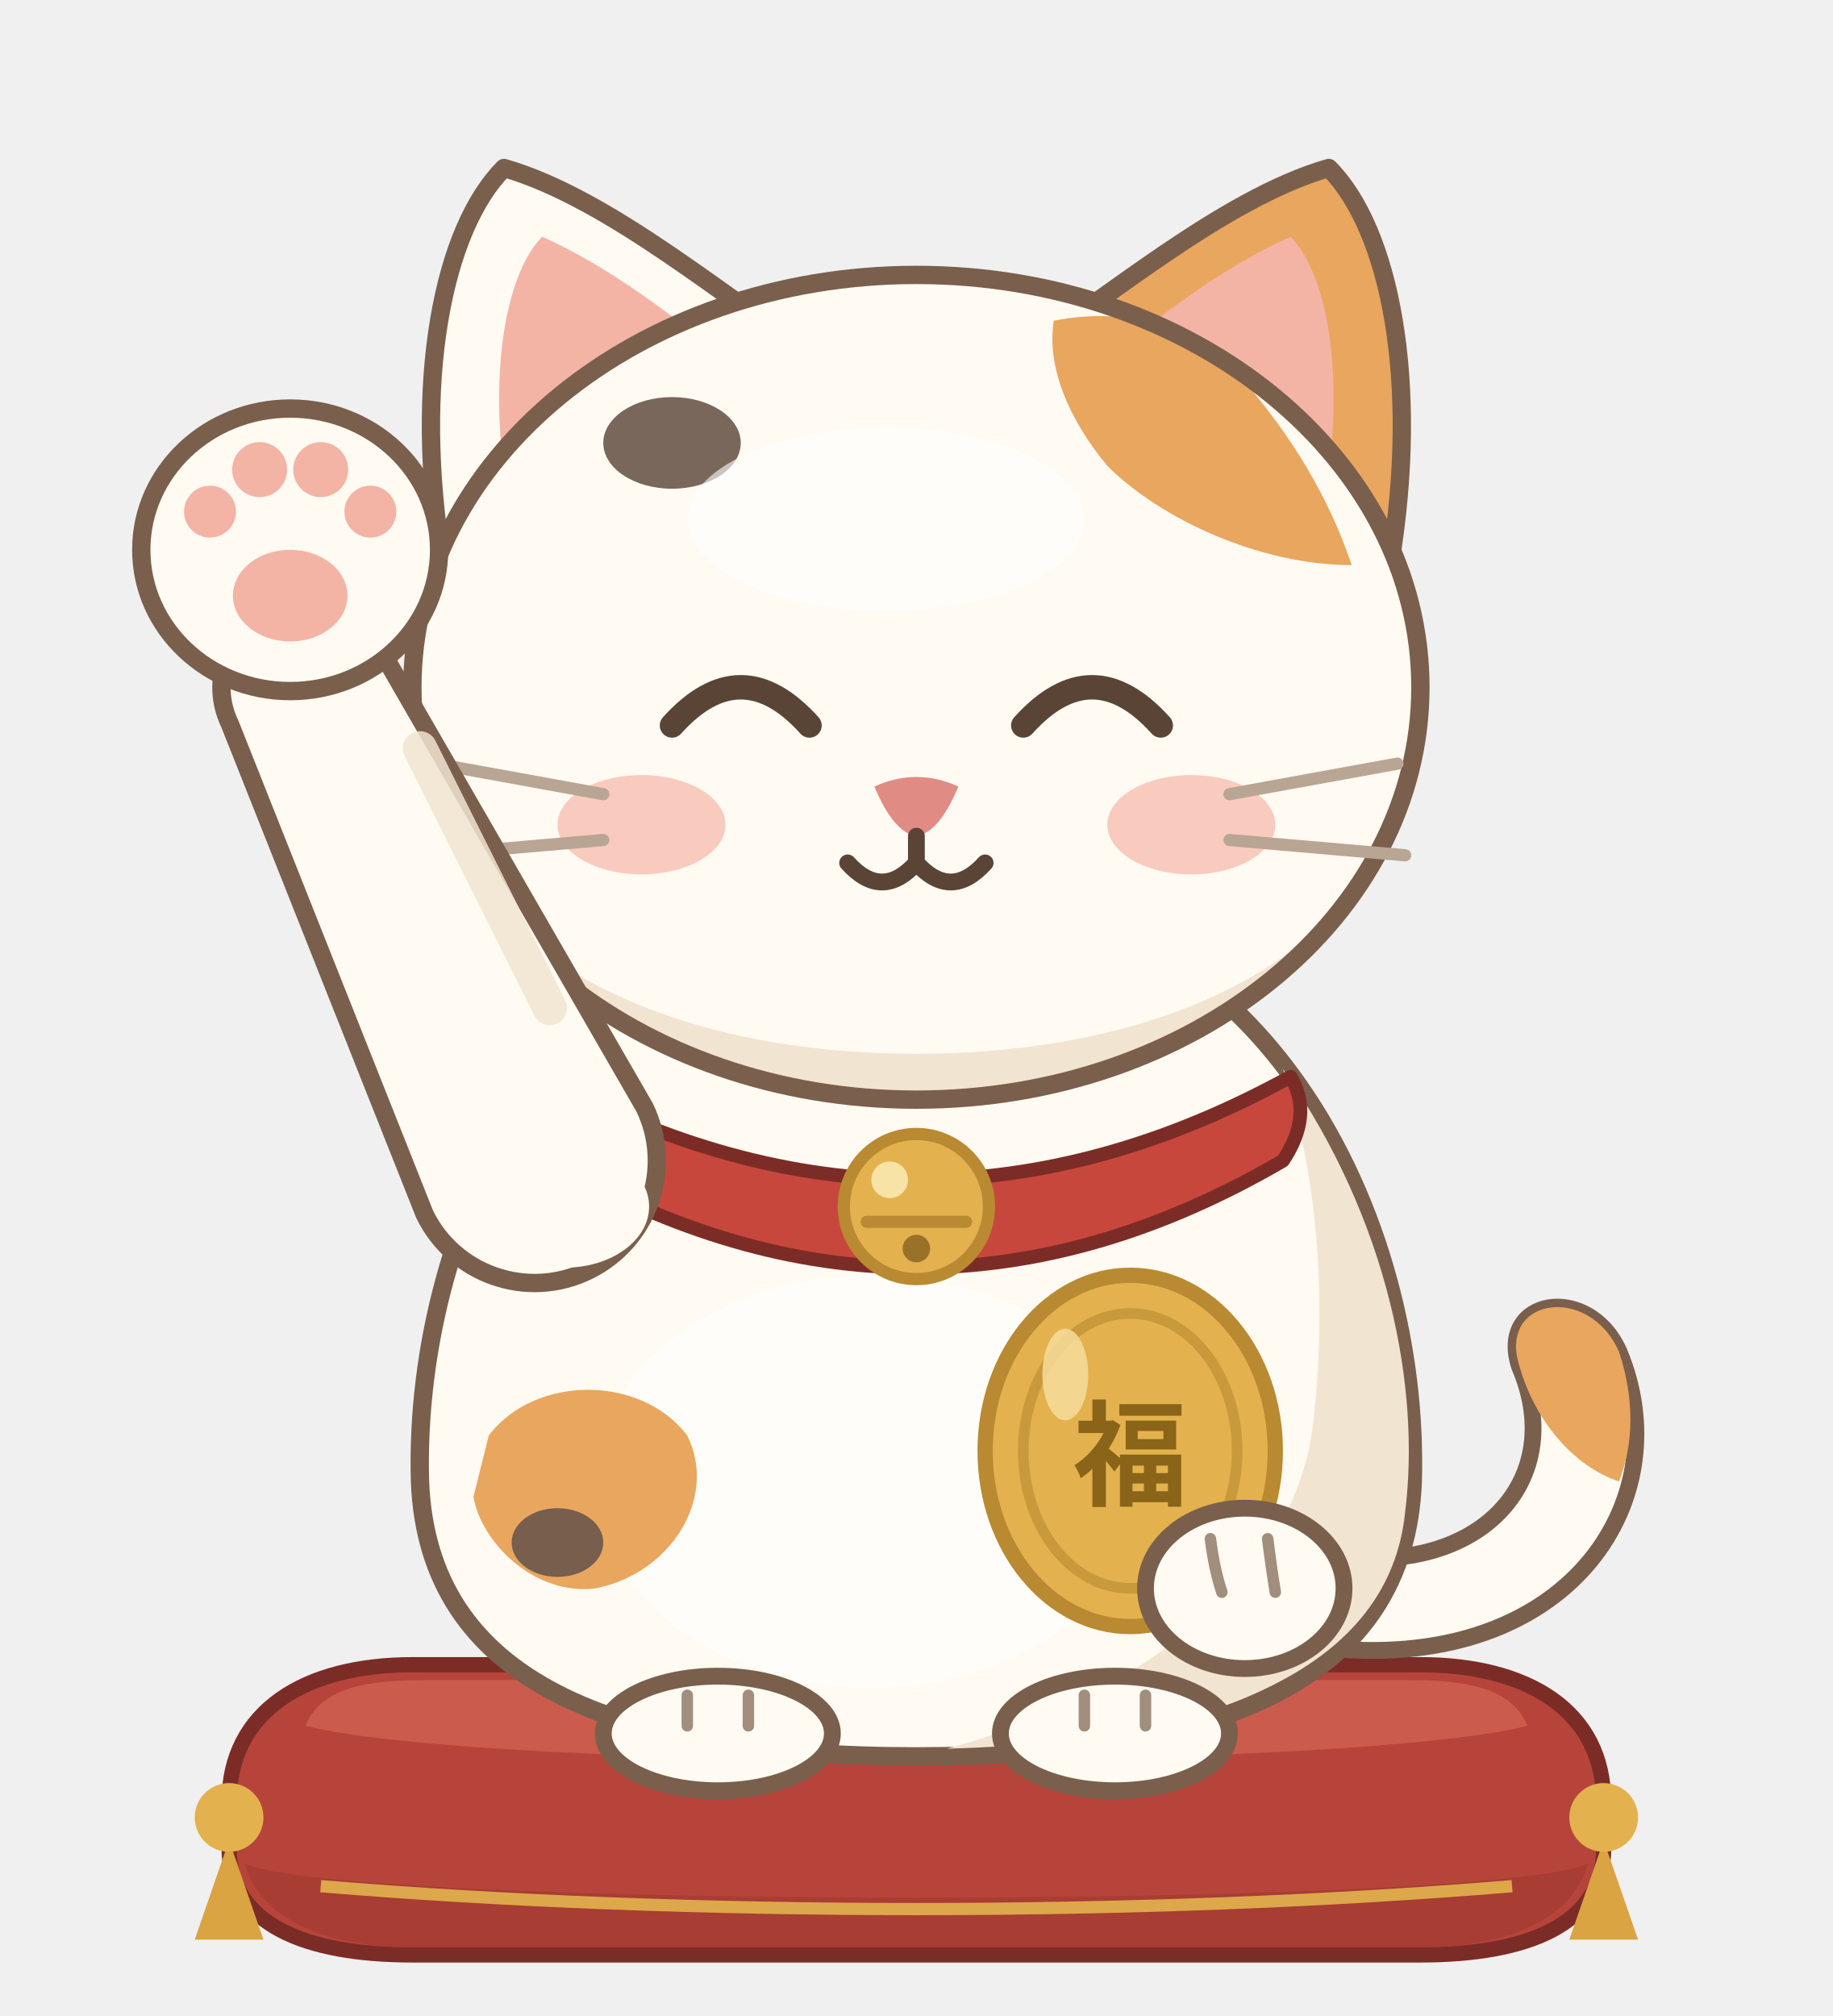
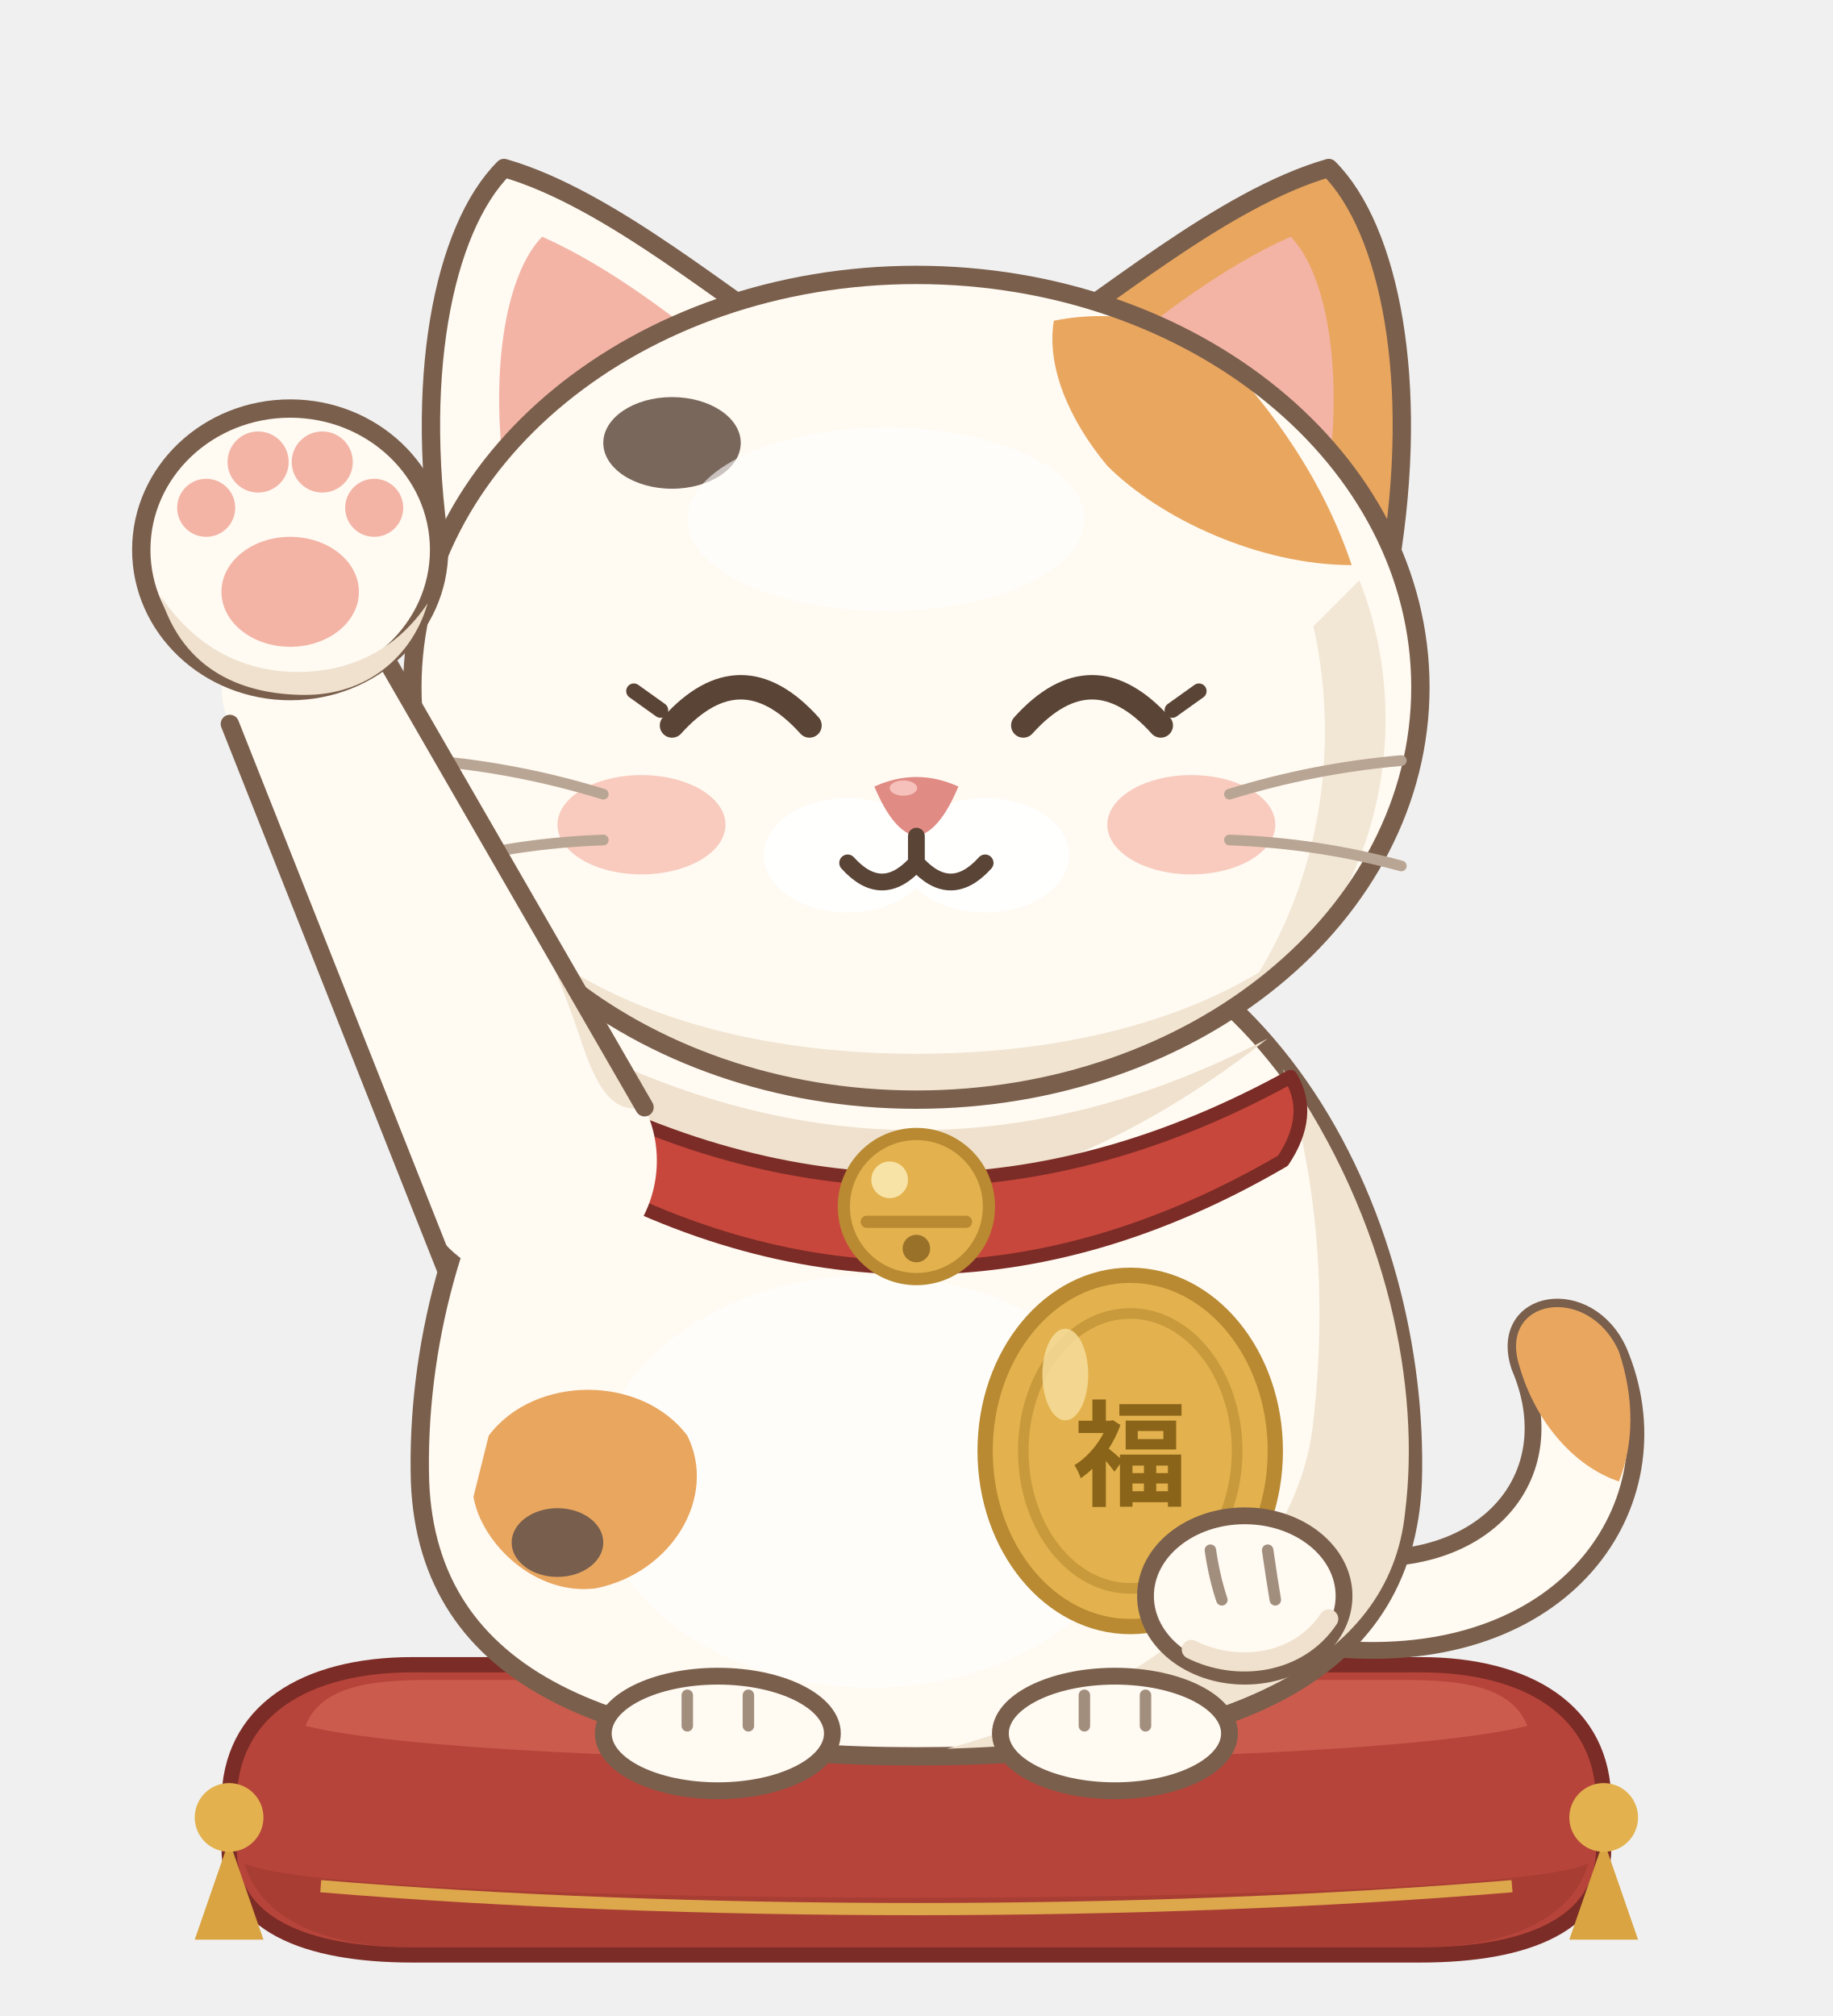
<svg xmlns="http://www.w3.org/2000/svg" viewBox="0 0 240 264" width="240" height="264" data-paw="38 64" data-pivot="70 152" data-paw-range="-10 9" data-counter="40 228 160">
  <g id="hoki-cushion">
    <path d="M30 236 C30 224 40 218 54 218 L186 218 C200 218 210 224 210 236 L210 242 C210 252 200 256 186 256 L54 256 C40 256 30 252 30 242 Z" fill="#b7443a" stroke="#7c2c26" stroke-width="2" />
    <path d="M40 226 C42 221 48 220 56 220 L184 220 C192 220 198 221 200 226 C176 232 64 232 40 226 Z" fill="#cb5c4d" />
    <path d="M32 244 C34 251 42 255 54 255 L186 255 C198 255 206 251 208 244 C196 250 44 250 32 244 Z" fill="#9e3830" opacity="0.6" />
    <path d="M42 247 C90 251 150 251 198 247" fill="none" stroke="#e3b24e" stroke-width="1.6" opacity="0.9" />
    <path d="M30 241 L25.5 254 L34.5 254 Z" fill="#d9a441" />
    <circle cx="30" cy="238" r="4.5" fill="#e3b24e" />
    <path d="M210 241 L205.5 254 L214.5 254 Z" fill="#d9a441" />
    <circle cx="210" cy="238" r="4.5" fill="#e3b24e" />
  </g>
  <g id="hoki-body">
    <path d="M176 216 C206 218 220 196 212 177 C208 168 196 170 199 179 C205 193 195 205 178 204 Z" fill="#fffaf2" stroke="#7a5f4c" stroke-width="2.2" stroke-linejoin="round" />
    <path d="M199 179 C196 170 208 168 212 177 C214 183 214 189 212 194 C206 192 201 186 199 179 Z" fill="#e9a65f" />
    <path d="M120 116 C166 116 186 160 185 194 C184 220 160 230 120 230 C80 230 56 220 55 194 C54 160 74 116 120 116 Z" fill="#fffaf2" stroke="#7a5f4c" stroke-width="2.4" />
    <path d="M168 140 C182 160 186 182 184 198 C182 218 160 228 124 229 C150 222 170 206 172 186 C174 168 172 152 168 140 Z" fill="#f1e4d1" />
    <ellipse cx="114" cy="194" rx="36" ry="27" fill="#ffffff" opacity="0.55" />
    <path d="M64 188 C70 180 84 180 90 188 C94 196 88 206 78 208 C70 209 63 202 62 196 Z" fill="#e9a65f" />
    <ellipse cx="73" cy="202" rx="6" ry="4.5" fill="#6a574b" opacity="0.9" />
+     <path d="M74 136 Q120 160 166 136 Q120 172 74 148 Z" fill="#efe1cd" />
    <path d="M71 141 Q120 168 169 141 Q172 146 168 152 Q120 180 72 152 Q68 146 71 141 Z" fill="#c8473c" stroke="#7c2c26" stroke-width="1.8" stroke-linejoin="round" />
  </g>
  <g id="hoki-head">
    <path d="M58 74 C54 50 58 30 66 22 C80 26 96 40 106 46 Z" fill="#fffaf2" stroke="#7a5f4c" stroke-width="2.4" stroke-linejoin="round" />
    <path d="M66 62 C64 46 67 35 71 31 C80 35 89 42 95 47 Z" fill="#f3b4a6" />
    <path d="M182 74 C186 50 182 30 174 22 C160 26 144 40 134 46 Z" fill="#e9a65f" stroke="#7a5f4c" stroke-width="2.4" stroke-linejoin="round" />
    <path d="M174 62 C176 46 173 35 169 31 C160 35 151 42 145 47 Z" fill="#f3b4a6" />
    <ellipse cx="120" cy="90" rx="66" ry="54" fill="#fffaf2" />
    <path d="M138 42 C148 40 158 43 163 50 C169 57 174 65 177 74 C165 74 152 68 145 61 C140 55 137 48 138 42 Z" fill="#e9a65f" />
    <ellipse cx="88" cy="58" rx="9" ry="6" fill="#6a574b" opacity="0.9" />
    <ellipse cx="116" cy="68" rx="26" ry="12" fill="#ffffff" opacity="0.6" />
    <path d="M64 118 C74 136 96 144 120 144 C144 144 166 136 176 118 C166 130 146 138 120 138 C94 138 74 130 64 118 Z" fill="#f1e4d1" />
+     <path d="M178 76 C186 96 180 122 160 134 C172 120 176 100 172 82 Z" fill="#f1e4d1" opacity="0.9" />
    <ellipse cx="120" cy="90" rx="66" ry="54" fill="none" stroke="#7a5f4c" stroke-width="2.4" />
    <ellipse cx="84" cy="108" rx="11" ry="6.5" fill="#f2a493" opacity="0.55" />
    <ellipse cx="156" cy="108" rx="11" ry="6.5" fill="#f2a493" opacity="0.55" />
    <path d="M88 95 Q97 85 106 95" fill="none" stroke="#5a4436" stroke-width="3.2" stroke-linecap="round" />
    <path d="M134 95 Q143 85 152 95" fill="none" stroke="#5a4436" stroke-width="3.2" stroke-linecap="round" />
+     <path d="M86.5 93 L83 90.5 M153.5 93 L157 90.5" fill="none" stroke="#5a4436" stroke-width="2" stroke-linecap="round" />
+     <ellipse cx="111" cy="112" rx="11" ry="7.5" fill="#ffffff" opacity="0.9" />
+     <ellipse cx="129" cy="112" rx="11" ry="7.5" fill="#ffffff" opacity="0.9" />
    <path d="M114.5 103 Q120 100.5 125.5 103 Q123 109 120 109.5 Q117 109 114.5 103 Z" fill="#e08b84" />
+     <ellipse cx="118.3" cy="103.2" rx="1.8" ry="1" fill="#f6c1bb" />
    <path d="M120 109.5 L120 113 M111 113 Q115.5 118 120 113 Q124.5 118 129 113" fill="none" stroke="#5a4436" stroke-width="2.2" stroke-linecap="round" stroke-linejoin="round" />
-     <path d="M161 104 L183 100 M161 110 L184 112" fill="none" stroke="#b9a593" stroke-width="1.6" stroke-linecap="round" />
-     <path d="M79 104 L57 100 M79 110 L56 112" fill="none" stroke="#b9a593" stroke-width="1.6" stroke-linecap="round" />
+     <path d="M161 104 Q172 100.6 183.5 99.6 M161 110 Q172.5 110.4 183.5 113.4" fill="none" stroke="#b9a593" stroke-width="1.4" stroke-linecap="round" />
+     <path d="M79 104 Q68 100.6 56.5 99.6 M79 110 Q67.5 110.4 56.5 113.4" fill="none" stroke="#b9a593" stroke-width="1.4" stroke-linecap="round" />
    <circle cx="120" cy="158" r="9.5" fill="#e3b24e" stroke="#b98a32" stroke-width="1.6" />
    <path d="M113.5 160 L126.5 160" fill="none" stroke="#b98a32" stroke-width="1.6" stroke-linecap="round" />
    <circle cx="120" cy="163.5" r="1.8" fill="#9a7128" />
    <circle cx="116.5" cy="154.5" r="2.4" fill="#f8e3a6" />
  </g>
  <g id="hoki-coin">
    <ellipse cx="148" cy="190" rx="19" ry="23" fill="#e3b24e" stroke="#b98a32" stroke-width="2" />
    <ellipse cx="148" cy="190" rx="14" ry="18" fill="none" stroke="#c99a3c" stroke-width="1.4" />
    <ellipse cx="139.5" cy="180" rx="3" ry="6" fill="#f6dc9a" opacity="0.85" />
    <text x="148" y="196" font-size="15" text-anchor="middle" fill="#8a6418" font-family="'Noto Serif SC', 'Songti SC', SimSun, serif" font-weight="700">福</text>
-     <ellipse cx="163" cy="208" rx="13" ry="10.5" fill="#fffaf2" stroke="#7a5f4c" stroke-width="2.2" />
-     <path d="M158.5 201.5 Q159 205.5 160 208.5 M166 201.5 Q166.5 205.5 167 208.5" fill="none" stroke="#7a5f4c" stroke-width="1.5" stroke-linecap="round" opacity="0.7" />
+     <path d="M153 209 C155 203 161 199 167 200 C161 204 158 208 157 213 Z" fill="#b98a32" opacity="0.45" />
+     <ellipse cx="163" cy="209" rx="13" ry="10.5" fill="#fffaf2" stroke="#7a5f4c" stroke-width="2.2" />
+     <path d="M156 216 C162 219 170 218 174 212" fill="none" stroke="#efe1cd" stroke-width="2.5" stroke-linecap="round" />
+     <path d="M158.5 203 Q159 206.5 160 209.5 M166 203 Q166.5 206.5 167 209.5" fill="none" stroke="#7a5f4c" stroke-width="1.5" stroke-linecap="round" opacity="0.7" />
    <ellipse cx="94" cy="227" rx="15" ry="7.5" fill="#fffaf2" stroke="#7a5f4c" stroke-width="2.2" />
    <ellipse cx="146" cy="227" rx="15" ry="7.5" fill="#fffaf2" stroke="#7a5f4c" stroke-width="2.2" />
    <path d="M90 222 L90 226 M98 222 L98 226 M142 222 L142 226 M150 222 L150 226" fill="none" stroke="#7a5f4c" stroke-width="1.5" stroke-linecap="round" opacity="0.7" />
  </g>
  <g id="hoki-paw">
-     <path d="M55.6 159 L30.1 94.8 A11 11 0 0 1 49.9 85.2 L84.4 145 A16 16 0 0 1 55.6 159 Z" fill="#fffaf2" stroke="#7a5f4c" stroke-width="2.4" stroke-linejoin="round" />
-     <path d="M72 132 L55 98" fill="none" stroke="#f1e4d1" stroke-width="4.5" stroke-linecap="round" opacity="0.85" />
-     <ellipse cx="74" cy="158" rx="11" ry="8" fill="#fffaf2" />
+     <path d="M55.6 159 L30.1 94.8 A11 11 0 0 1 49.9 85.2 L84.4 145 A16 16 0 0 1 55.6 159 Z" fill="#fffaf2" />
+     <path d="M84.4 145 L60 103 C66 112 72 124 76 136 C78 142 80 146 84.4 145 Z" fill="#efe1cd" opacity="0.9" />
+     <path d="M30.1 94.8 L58.4 166.2 M49.9 85.2 L84.4 145" fill="none" stroke="#7a5f4c" stroke-width="2.4" stroke-linecap="round" stroke-linejoin="round" />
    <ellipse cx="38" cy="72" rx="19.5" ry="18.5" fill="#fffaf2" stroke="#7a5f4c" stroke-width="2.4" />
-     <ellipse cx="38" cy="78" rx="7.5" ry="6" fill="#f3b4a6" />
-     <circle cx="27.5" cy="67" r="3.4" fill="#f3b4a6" />
-     <circle cx="34" cy="61.5" r="3.6" fill="#f3b4a6" />
-     <circle cx="42" cy="61.5" r="3.6" fill="#f3b4a6" />
-     <circle cx="48.5" cy="67" r="3.4" fill="#f3b4a6" />
+     <path d="M21 78 C24 88 32 91 40 91 C48 91 54 86 56 79 C52 85 46 88 39 88 C31 88 25 84 21 78 Z" fill="#efe1cd" />
+     <ellipse cx="38" cy="77.5" rx="9" ry="7.2" fill="#f3b4a6" />
+     <circle cx="27" cy="66.5" r="3.8" fill="#f3b4a6" />
+     <circle cx="33.8" cy="60.5" r="4" fill="#f3b4a6" />
+     <circle cx="42.2" cy="60.5" r="4" fill="#f3b4a6" />
+     <circle cx="49" cy="66.5" r="3.8" fill="#f3b4a6" />
  </g>
</svg>
